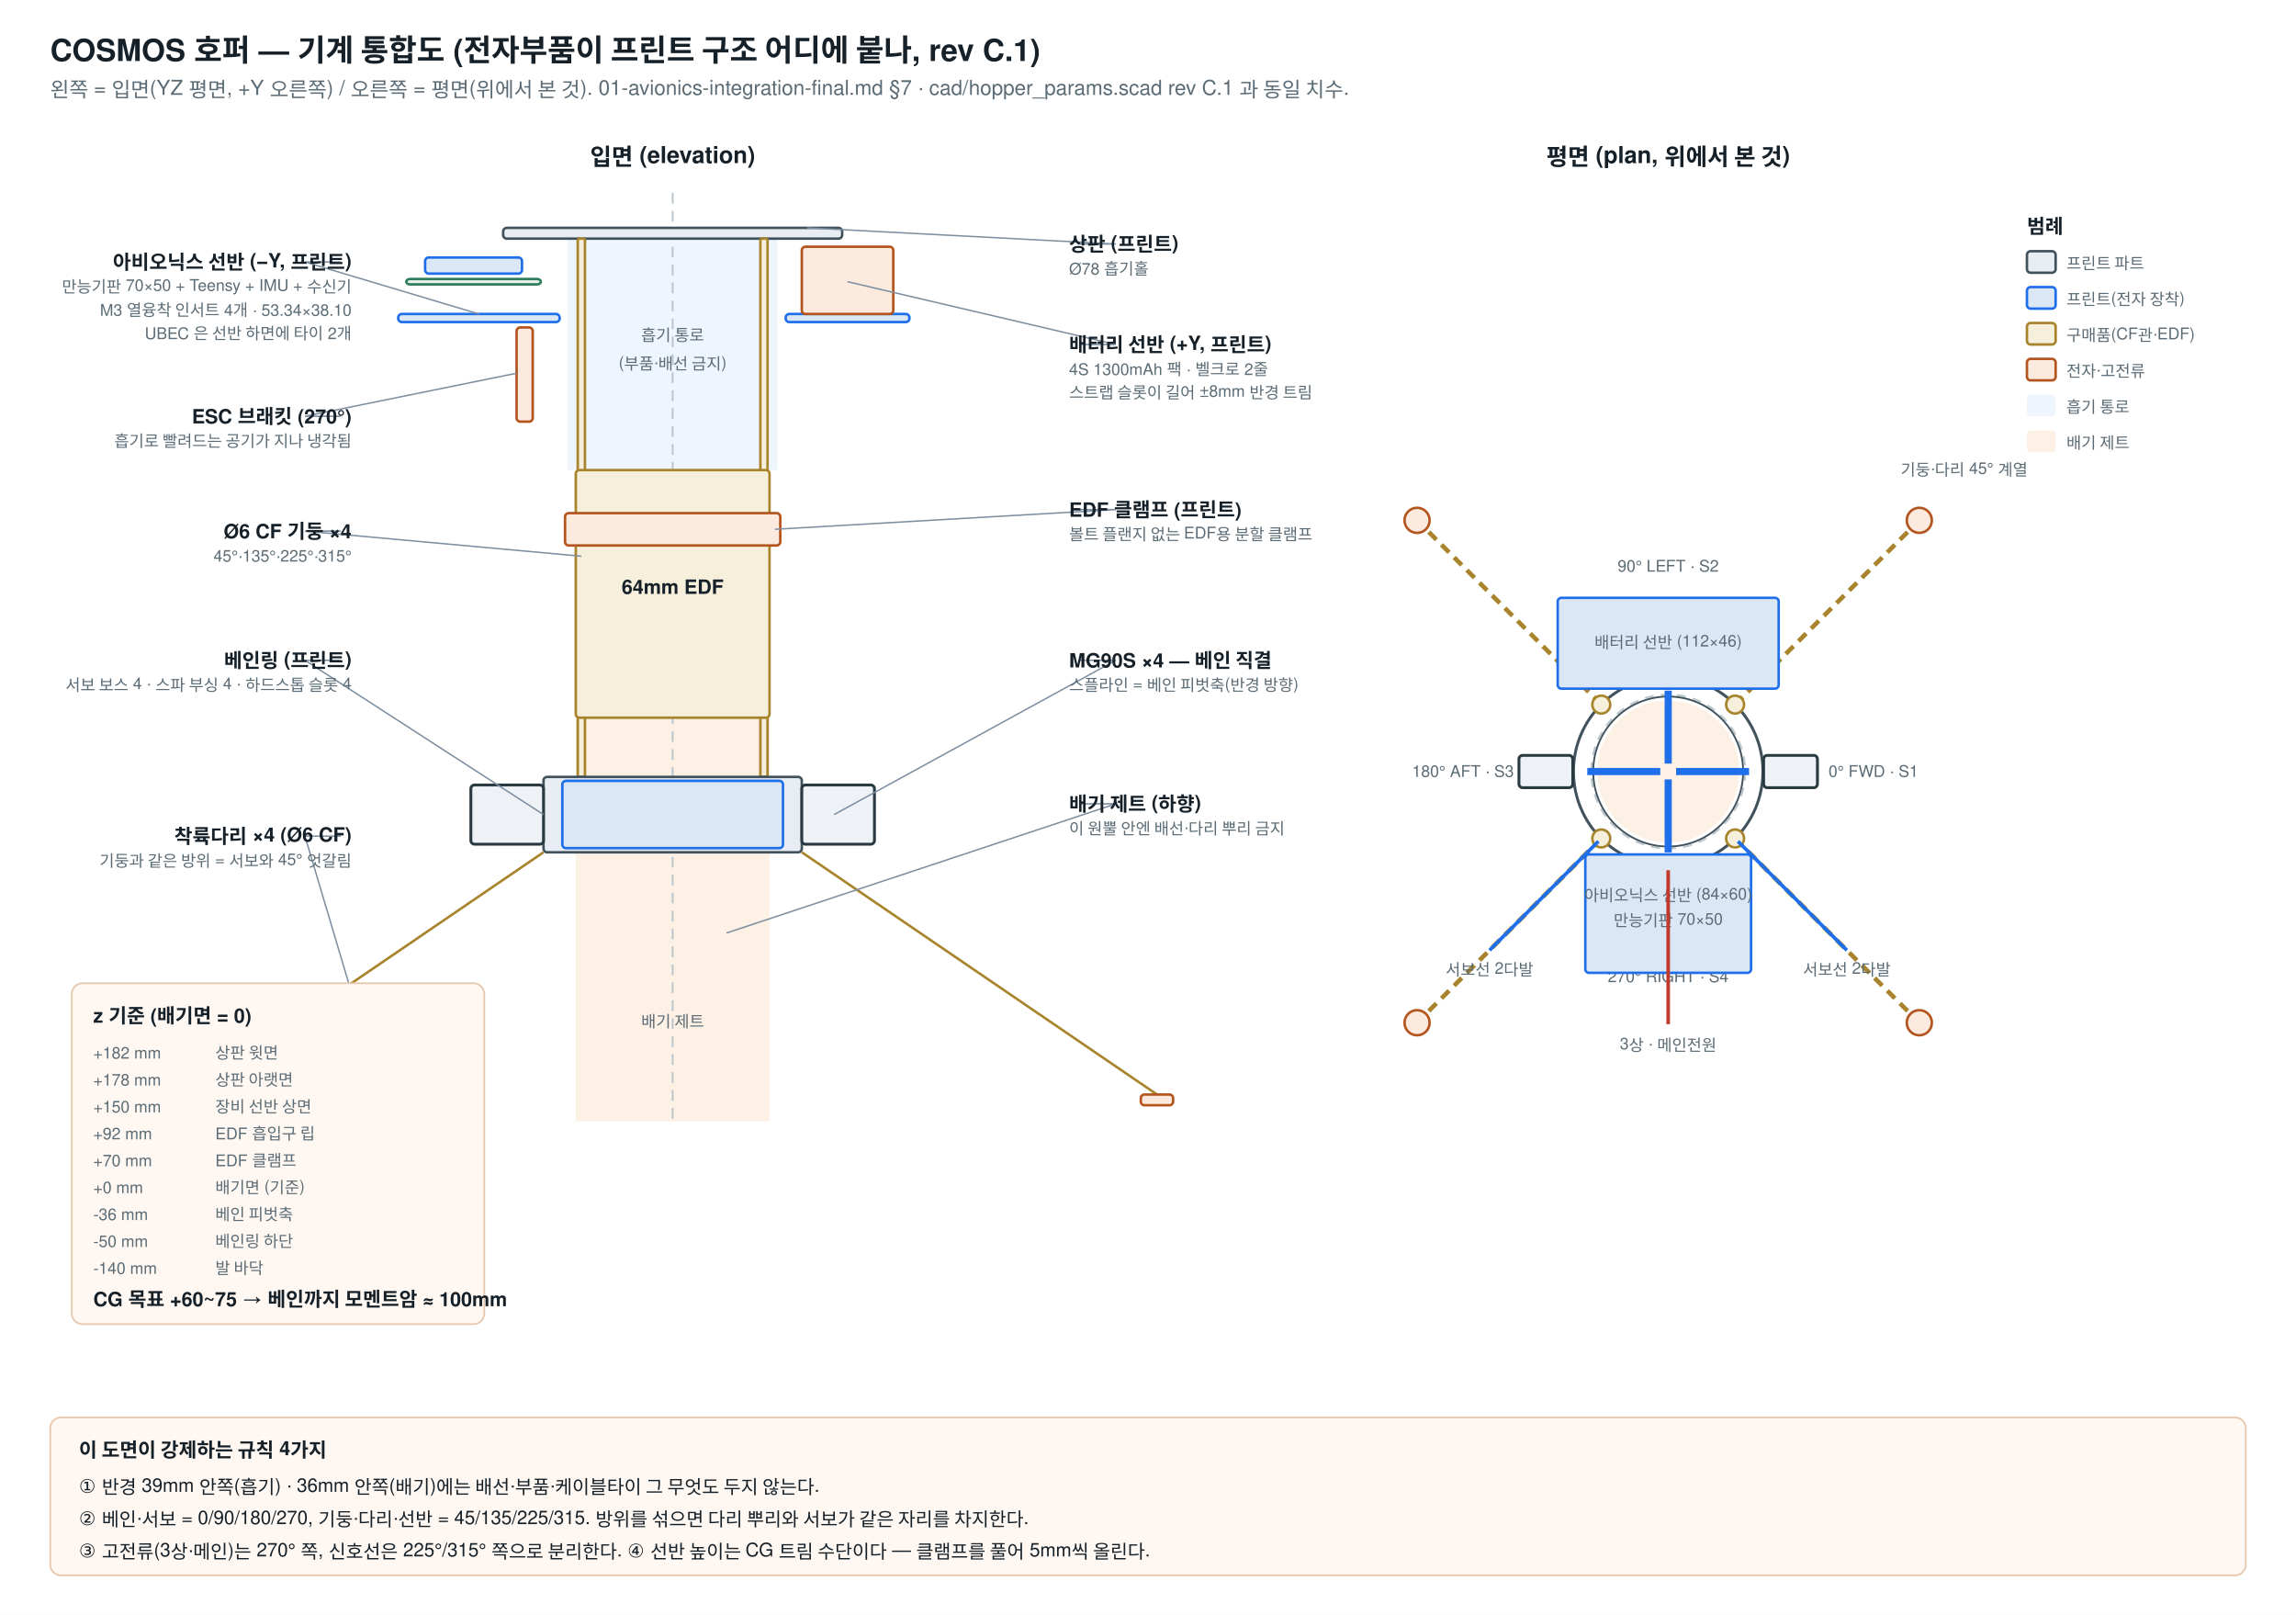
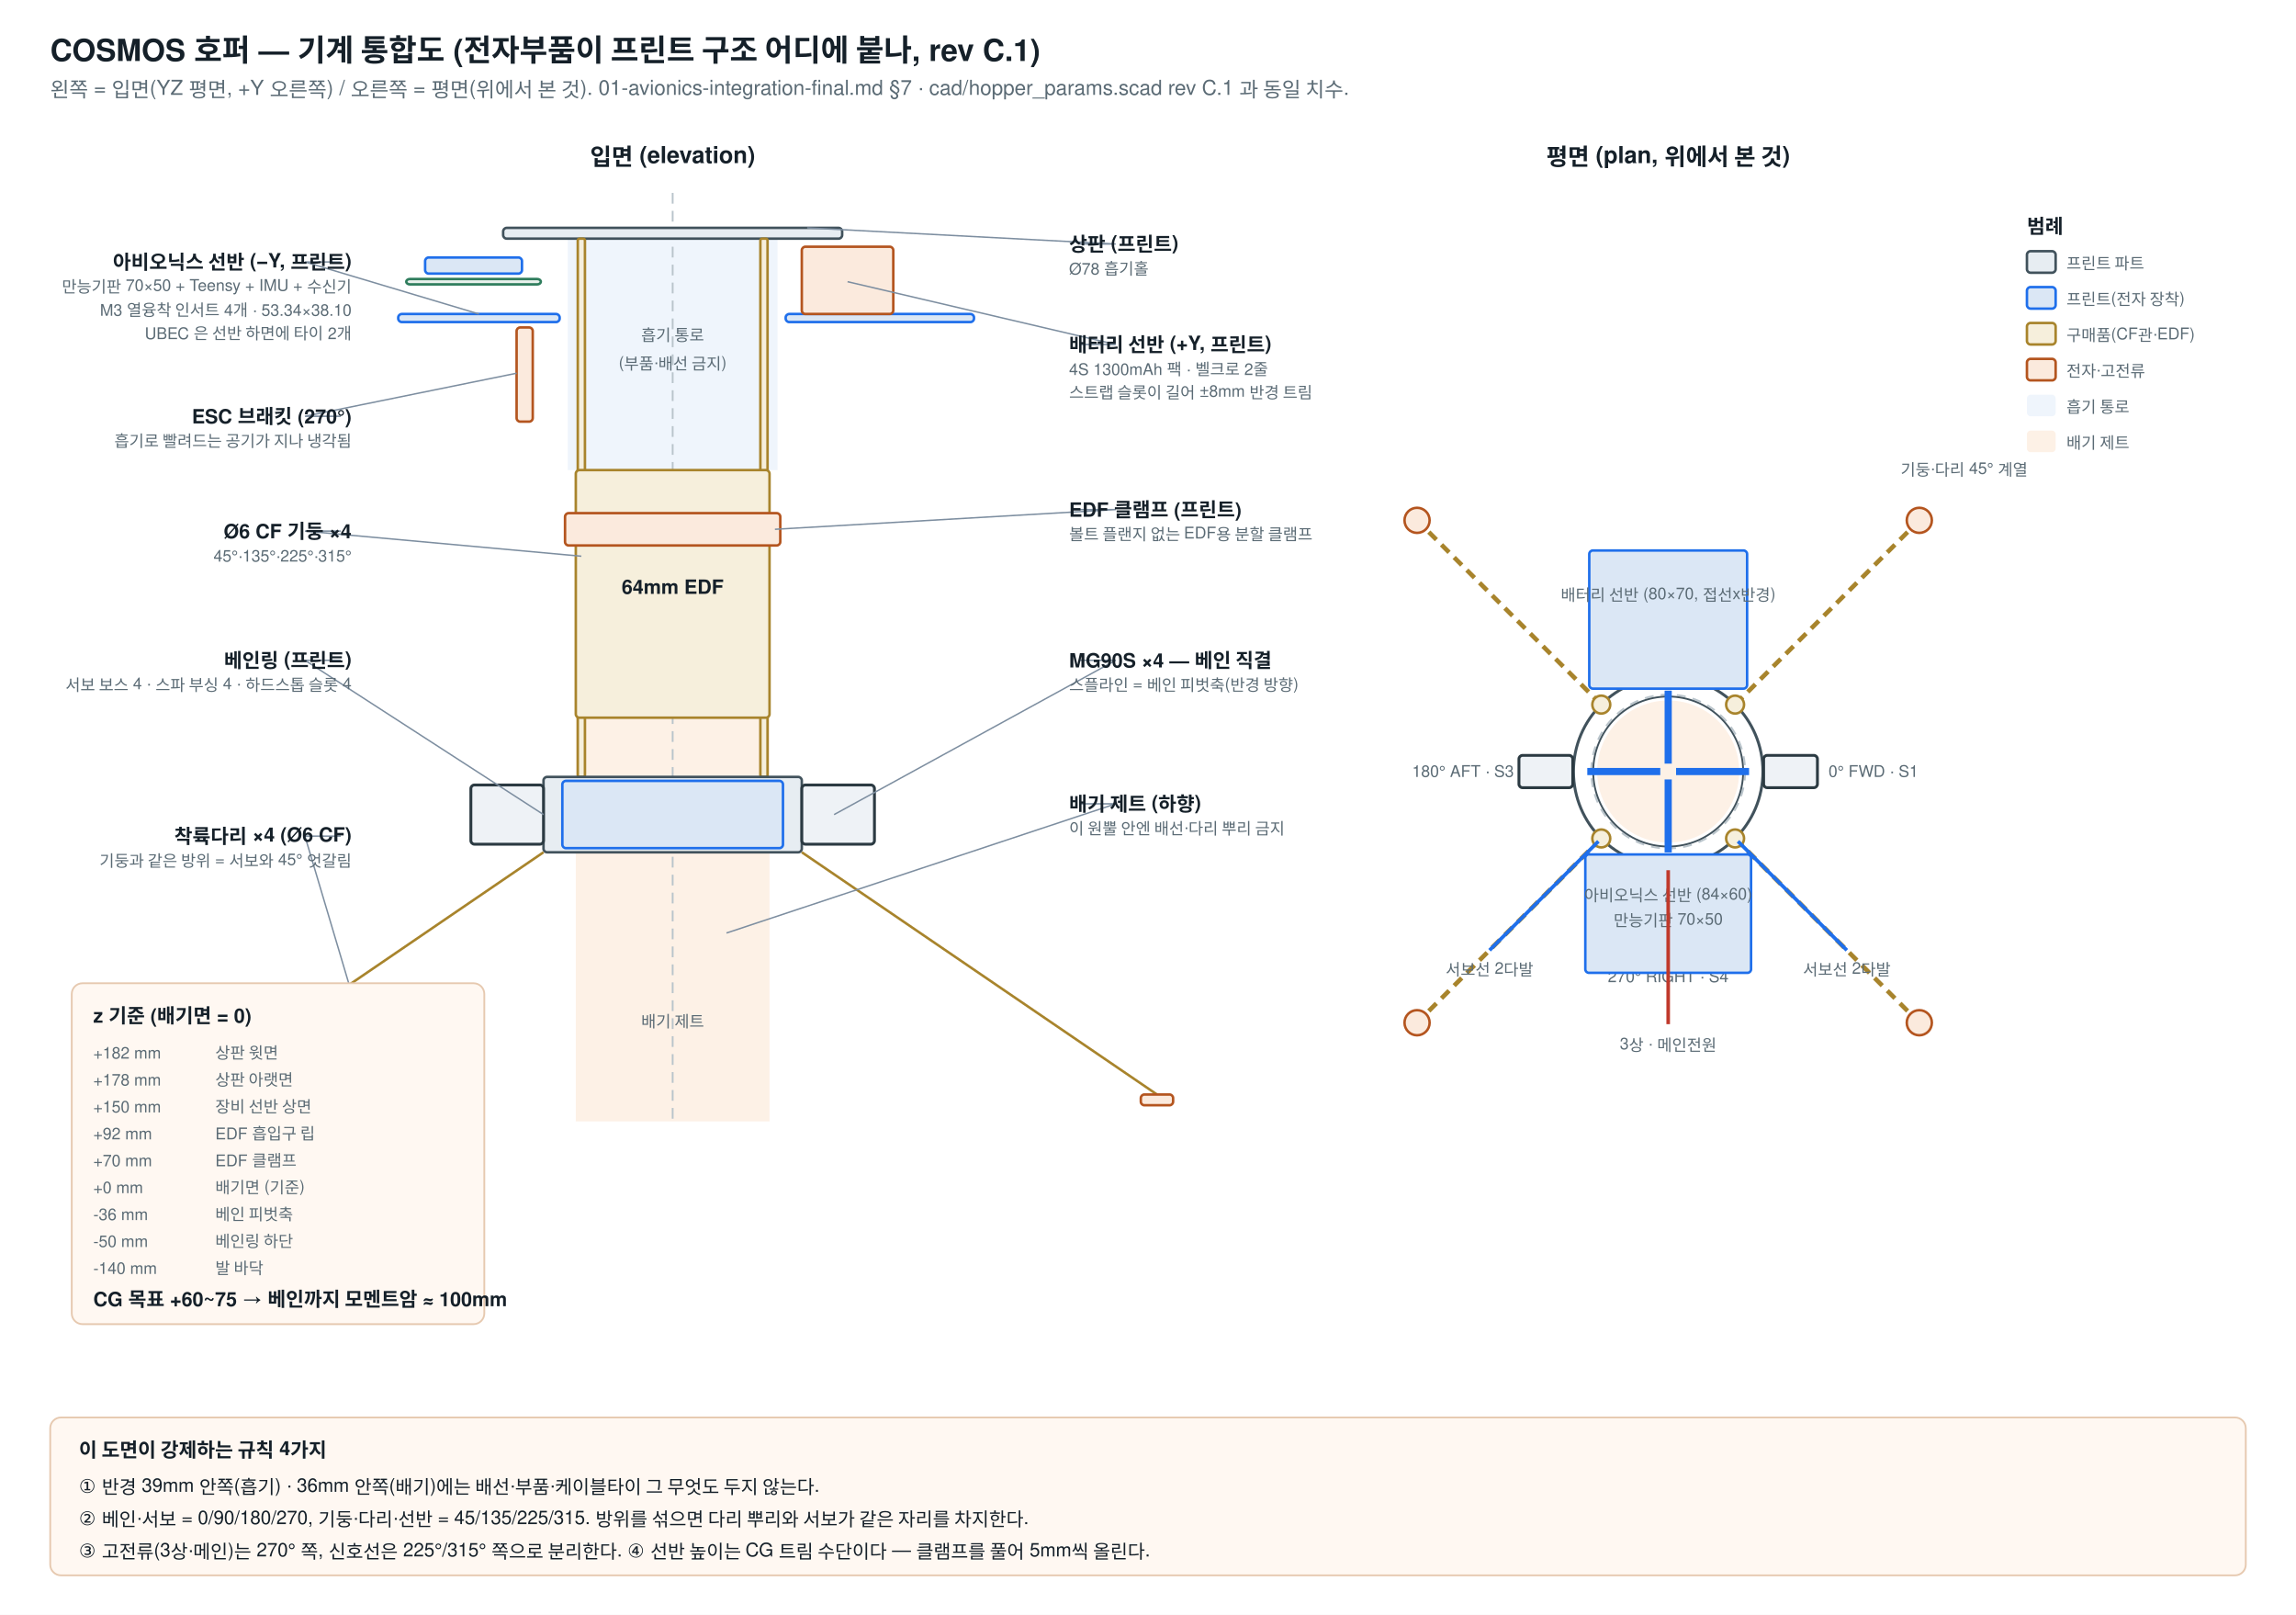
<svg xmlns="http://www.w3.org/2000/svg" viewBox="0 0 1280 900">
  <style>
  .bg{fill:#ffffff}
  .t{font-family:Helvetica,Arial,sans-serif;fill:#152029}
  .title{font-size:17px;font-weight:bold}
  .sub{font-size:11.5px;fill:#5b6b75}
  .h{font-size:13px;font-weight:bold}
  .lbl{font-size:10.5px}
  .lblb{font-size:11px;font-weight:bold}
  .tiny{font-size:9px;fill:#5b6b75}
  .warn{font-size:10.5px;font-weight:bold;fill:#b4551f}
  .prt{fill:#e7edf2;stroke:#41525c;stroke-width:1.4}
  .prt2{fill:#dbe7f5;stroke:#1f6feb;stroke-width:1.4}
  .buy{fill:#f6efdc;stroke:#a8842c;stroke-width:1.4}
  .elec{fill:#e8f1ec;stroke:#2f7d5d;stroke-width:1.4}
  .hot{fill:#fbeadd;stroke:#b4551f;stroke-width:1.4}
  .flow{fill:#eaf2fb;stroke:none;opacity:0.75}
  .jet{fill:#fdeee2;stroke:none;opacity:0.85}
  .dim{stroke:#7d8ea0;stroke-width:0.8;fill:none}
  .axis{stroke:#b9c4cb;stroke-width:1;stroke-dasharray:6 4;fill:none}
  .pwr{fill:none;stroke:#c0392b;stroke-width:3.2}
  .pwr2{fill:none;stroke:#e08a3c;stroke-width:2.4}
  .sig{fill:none;stroke:#1f6feb;stroke-width:2}
  .gnd{fill:none;stroke:#6b7a83;stroke-width:1.8;stroke-dasharray:3 3}
  .note{fill:#fff8f2;stroke:#e6c9b0}
  .box{fill:#eef2f6;stroke:#2b3a42;stroke-width:1.6}
</style>
  <rect class="bg" x="0.0" y="0.0" width="1280.0" height="900.0" rx="0" />
  <text class="t title" x="28.0" y="34.0" text-anchor="start">COSMOS 호퍼 — 기계 통합도 (전자부품이 프린트 구조 어디에 붙나, rev C.1)</text>
  <text class="t sub" x="28.0" y="54.0" text-anchor="start">왼쪽 = 입면(YZ 평면, +Y 오른쪽) / 오른쪽 = 평면(위에서 본 것). 01-avionics-integration-final.md §7 · cad/hopper_params.scad rev C.1 과 동일 치수.</text>
  <text class="t h" x="375.0" y="92.0" text-anchor="middle">입면 (elevation)</text>
  <rect class="flow" x="316.5" y="133.0" width="117.0" height="129.0" rx="0" />
  <text class="t tiny" x="375.0" y="190.0" text-anchor="middle">흡기 통로</text>
  <text class="t tiny" x="375.0" y="205.0" text-anchor="middle">(부품·배선 금지)</text>
  <rect class="jet" x="321.0" y="400.0" width="108.0" height="225.0" rx="0" />
  <text class="t tiny" x="375.0" y="572.5" text-anchor="middle">배기 제트</text>
  <path class="axis" d="M375.0,107.5 L375.0,625.0" />
  <rect class="prt" x="280.5" y="127.0" width="189.0" height="6.0" rx="2" />
  <rect class="buy" x="322.1" y="133.0" width="4.0" height="300.0" rx="1" />
  <rect class="buy" x="423.9" y="133.0" width="4.0" height="300.0" rx="1" />
  <rect class="buy" x="321.0" y="262.0" width="108.0" height="138.0" rx="2" />
  <text class="t lblb" x="375.0" y="331.0" text-anchor="middle">64mm EDF</text>
  <rect class="hot" x="315.0" y="286.0" width="120.0" height="18.0" rx="2" />
-   <rect class="prt2" x="438.0" y="175.0" width="69.0" height="4.5" rx="2" />
+   <rect class="prt2" x="438.0" y="175.0" width="105.0" height="4.5" rx="2" />
  <rect class="hot" x="447.0" y="137.5" width="51.0" height="37.5" rx="2" />
  <rect class="prt2" x="222.0" y="175.0" width="90.0" height="4.5" rx="2" />
  <rect class="elec" x="226.5" y="155.5" width="75.0" height="3.0" rx="2" />
  <rect class="prt2" x="237.0" y="143.5" width="54.0" height="9.0" rx="2" />
  <rect class="hot" x="288.0" y="182.5" width="9.0" height="52.5" rx="2" />
  <rect class="prt" x="303.0" y="433.0" width="144.0" height="42.0" rx="2" />
  <rect class="prt2" x="313.5" y="435.2" width="123.0" height="37.5" rx="2" />
  <rect class="box" x="262.5" y="437.5" width="40.5" height="33.0" rx="2" />
  <rect class="box" x="447.0" y="437.5" width="40.5" height="33.0" rx="2" />
  <path class="buy" d="M303.0,475.0 L105.0,610.0" stroke-width="4" />
  <rect class="hot" x="96.0" y="610.0" width="18.0" height="6.0" rx="2" />
  <path class="buy" d="M447.0,475.0 L645.0,610.0" stroke-width="4" />
  <rect class="hot" x="636.0" y="610.0" width="18.0" height="6.0" rx="2" />
  <path class="dim" d="M190.0,146.0 L170.0,146.0 L267.0,175.0" />
  <text class="t lblb" x="196.0" y="150.0" text-anchor="end">아비오닉스 선반 (−Y, 프린트)</text>
  <text class="t tiny" x="196.0" y="163.0" text-anchor="end">만능기판 70×50 + Teensy + IMU + 수신기</text>
  <text class="t tiny" x="196.0" y="176.0" text-anchor="end">M3 열융착 인서트 4개 · 53.34×38.10</text>
  <text class="t tiny" x="196.0" y="189.0" text-anchor="end">UBEC 은 선반 하면에 타이 2개</text>
  <path class="dim" d="M190.0,232.0 L170.0,232.0 L288.0,208.0" />
  <text class="t lblb" x="196.0" y="236.0" text-anchor="end">ESC 브래킷 (270°)</text>
  <text class="t tiny" x="196.0" y="249.0" text-anchor="end">흡기로 빨려드는 공기가 지나 냉각됨</text>
  <path class="dim" d="M190.0,296.0 L170.0,296.0 L324.1,310.0" />
  <text class="t lblb" x="196.0" y="300.0" text-anchor="end">Ø6 CF 기둥 ×4</text>
  <text class="t tiny" x="196.0" y="313.0" text-anchor="end">45°·135°·225°·315°</text>
  <path class="dim" d="M190.0,368.0 L170.0,368.0 L303.0,454.0" />
  <text class="t lblb" x="196.0" y="372.0" text-anchor="end">베인링 (프린트)</text>
  <text class="t tiny" x="196.0" y="385.0" text-anchor="end">서보 보스 4 · 스파 부싱 4 · 하드스톱 슬롯 4</text>
  <path class="dim" d="M190.0,466.0 L170.0,466.0 L195.0,550.0" />
  <text class="t lblb" x="196.0" y="470.0" text-anchor="end">착륙다리 ×4 (Ø6 CF)</text>
  <text class="t tiny" x="196.0" y="483.0" text-anchor="end">기둥과 같은 방위 = 서보와 45° 엇갈림</text>
  <path class="dim" d="M602.0,136.0 L622.0,136.0 L450.0,127.0" />
  <text class="t lblb" x="596.0" y="140.0" text-anchor="start">상판 (프린트)</text>
  <text class="t tiny" x="596.0" y="153.0" text-anchor="start">Ø78 흡기홀</text>
  <path class="dim" d="M602.0,192.0 L622.0,192.0 L472.5,157.0" />
  <text class="t lblb" x="596.0" y="196.0" text-anchor="start">배터리 선반 (+Y, 프린트)</text>
  <text class="t tiny" x="596.0" y="209.0" text-anchor="start">4S 1300mAh 팩 · 벨크로 2줄</text>
  <text class="t tiny" x="596.0" y="222.0" text-anchor="start">스트랩 슬롯이 길어 ±8mm 반경 트림</text>
  <path class="dim" d="M602.0,284.0 L622.0,284.0 L432.0,295.0" />
  <text class="t lblb" x="596.0" y="288.0" text-anchor="start">EDF 클램프 (프린트)</text>
  <text class="t tiny" x="596.0" y="301.0" text-anchor="start">볼트 플랜지 없는 EDF용 분할 클램프</text>
  <path class="dim" d="M602.0,368.0 L622.0,368.0 L465.0,454.0" />
  <text class="t lblb" x="596.0" y="372.0" text-anchor="start">MG90S ×4 — 베인 직결</text>
  <text class="t tiny" x="596.0" y="385.0" text-anchor="start">스플라인 = 베인 피벗축(반경 방향)</text>
  <path class="dim" d="M602.0,448.0 L622.0,448.0 L405.0,520.0" />
  <text class="t lblb" x="596.0" y="452.0" text-anchor="start">배기 제트 (하향)</text>
  <text class="t tiny" x="596.0" y="465.0" text-anchor="start">이 원뿔 안엔 배선·다리 뿌리 금지</text>
  <rect class="note" x="40.0" y="548.0" width="230.0" height="190.0" rx="6" />
  <text class="t lblb" x="52.0" y="570.0" text-anchor="start">z 기준 (배기면 = 0)</text>
  <text class="t tiny" x="52.0" y="590.0" text-anchor="start">+182 mm</text>
  <text class="t tiny" x="120.0" y="590.0" text-anchor="start">상판 윗면</text>
  <text class="t tiny" x="52.0" y="605.0" text-anchor="start">+178 mm</text>
  <text class="t tiny" x="120.0" y="605.0" text-anchor="start">상판 아랫면</text>
  <text class="t tiny" x="52.0" y="620.0" text-anchor="start">+150 mm</text>
  <text class="t tiny" x="120.0" y="620.0" text-anchor="start">장비 선반 상면</text>
  <text class="t tiny" x="52.0" y="635.0" text-anchor="start">+92 mm</text>
  <text class="t tiny" x="120.0" y="635.0" text-anchor="start">EDF 흡입구 립</text>
  <text class="t tiny" x="52.0" y="650.0" text-anchor="start">+70 mm</text>
  <text class="t tiny" x="120.0" y="650.0" text-anchor="start">EDF 클램프</text>
  <text class="t tiny" x="52.0" y="665.0" text-anchor="start">+0 mm</text>
  <text class="t tiny" x="120.0" y="665.0" text-anchor="start">배기면 (기준)</text>
  <text class="t tiny" x="52.0" y="680.0" text-anchor="start">-36 mm</text>
  <text class="t tiny" x="120.0" y="680.0" text-anchor="start">베인 피벗축</text>
  <text class="t tiny" x="52.0" y="695.0" text-anchor="start">-50 mm</text>
  <text class="t tiny" x="120.0" y="695.0" text-anchor="start">베인링 하단</text>
  <text class="t tiny" x="52.0" y="710.0" text-anchor="start">-140 mm</text>
  <text class="t tiny" x="120.0" y="710.0" text-anchor="start">발 바닥</text>
  <text class="t lblb" x="52.0" y="728.0" text-anchor="start">CG 목표 +60~75 → 베인까지 모멘트암 ≈ 100mm</text>
  <text class="t h" x="930.0" y="92.0" text-anchor="middle">평면 (plan, 위에서 본 것)</text>
  <circle cx="930.0" cy="430.0" r="39.6" class="jet" />
  <circle cx="930.0" cy="430.0" r="42.9" fill="none" stroke="#b9c4cb" stroke-dasharray="5 4" />
  <circle cx="930.0" cy="430.0" r="52.8" fill="none" stroke="#41525c" stroke-width="1.6" />
  <circle cx="930.0" cy="430.0" r="41.8" fill="none" stroke="#41525c" stroke-width="1" />
  <path d="M934.4,430.0 L975.1,430.0" stroke="#1f6feb" stroke-width="4" />
  <g transform="rotate(0 998.2 430.0)">
    <rect class="box" x="983.2" y="421.0" width="30.0" height="18.0" rx="2" />
  </g>
  <text class="t tiny" x="1044.4" y="433.0" text-anchor="middle">0° FWD · S1</text>
  <path d="M930.0,425.6 L930.0,384.9" stroke="#1f6feb" stroke-width="4" />
  <g transform="rotate(-90 930.0 361.8)">
    <rect class="box" x="915.0" y="352.8" width="30.0" height="18.0" rx="2" />
  </g>
  <text class="t tiny" x="930.0" y="318.6" text-anchor="middle">90° LEFT · S2</text>
  <path d="M925.6,430.0 L884.9,430.0" stroke="#1f6feb" stroke-width="4" />
  <g transform="rotate(-180 861.8 430.0)">
    <rect class="box" x="846.8" y="421.0" width="30.0" height="18.0" rx="2" />
  </g>
  <text class="t tiny" x="815.6" y="433.0" text-anchor="middle">180° AFT · S3</text>
  <path d="M930.0,434.4 L930.0,475.1" stroke="#1f6feb" stroke-width="4" />
  <g transform="rotate(-270 930.0 498.2)">
    <rect class="box" x="915.0" y="489.2" width="30.0" height="18.0" rx="2" />
  </g>
  <text class="t tiny" x="930.0" y="547.4" text-anchor="middle">270° RIGHT · S4</text>
  <path d="M967.3,392.7 L1070.0,290.0" stroke="#a8842c" stroke-width="2.5" stroke-dasharray="6 4" fill="none" />
  <circle cx="967.3" cy="392.7" r="5" class="buy" />
  <circle cx="1070.0" cy="290.0" r="7" class="hot" />
  <path d="M892.7,392.7 L790.0,290.0" stroke="#a8842c" stroke-width="2.5" stroke-dasharray="6 4" fill="none" />
  <circle cx="892.7" cy="392.7" r="5" class="buy" />
  <circle cx="790.0" cy="290.0" r="7" class="hot" />
  <path d="M892.7,467.3 L790.0,570.0" stroke="#a8842c" stroke-width="2.5" stroke-dasharray="6 4" fill="none" />
  <circle cx="892.7" cy="467.3" r="5" class="buy" />
  <circle cx="790.0" cy="570.0" r="7" class="hot" />
  <path d="M967.3,467.3 L1070.0,570.0" stroke="#a8842c" stroke-width="2.5" stroke-dasharray="6 4" fill="none" />
  <circle cx="967.3" cy="467.3" r="5" class="buy" />
  <circle cx="1070.0" cy="570.0" r="7" class="hot" />
  <text class="t tiny" x="1095.0" y="265.0" text-anchor="middle">기둥·다리 45° 계열</text>
-   <rect class="prt2" x="868.4" y="333.2" width="123.2" height="50.6" rx="2" />
-   <text class="t tiny" x="930.0" y="361.2" text-anchor="middle">배터리 선반 (112×46)</text>
+   <rect class="prt2" x="886.0" y="306.8" width="88.0" height="77.0" rx="2" />
+   <text class="t tiny" x="930.0" y="334.8" text-anchor="middle">배터리 선반 (80×70, 접선x반경)</text>
  <rect class="prt2" x="883.8" y="476.2" width="92.4" height="66.0" rx="2" />
  <text class="t tiny" x="930.0" y="502.2" text-anchor="middle">아비오닉스 선반 (84×60)</text>
  <text class="t tiny" x="930.0" y="516.2" text-anchor="middle">만능기판 70×50</text>
  <path d="M891.1,468.9 L830.4,529.6" stroke="#1f6feb" stroke-width="2" fill="none" />
  <text class="t tiny" x="830.4" y="543.6" text-anchor="middle" fill="#1f6feb">서보선 2다발</text>
  <path d="M968.9,468.9 L1029.6,529.6" stroke="#1f6feb" stroke-width="2" fill="none" />
  <text class="t tiny" x="1029.6" y="543.6" text-anchor="middle" fill="#1f6feb">서보선 2다발</text>
  <path d="M930.0,485.0 L930.0,570.8" stroke="#c0392b" stroke-width="2" fill="none" />
  <text class="t tiny" x="930.0" y="584.8" text-anchor="middle" fill="#c0392b">3상 · 메인전원</text>
  <text class="t lblb" x="1130.0" y="130.0" text-anchor="start">범례</text>
  <rect class="prt" x="1130.0" y="140.0" width="16.0" height="12.0" rx="2" />
  <text class="t tiny" x="1152.0" y="150.0" text-anchor="start">프린트 파트</text>
  <rect class="prt2" x="1130.0" y="160.0" width="16.0" height="12.0" rx="2" />
  <text class="t tiny" x="1152.0" y="170.0" text-anchor="start">프린트(전자 장착)</text>
  <rect class="buy" x="1130.0" y="180.0" width="16.0" height="12.0" rx="2" />
  <text class="t tiny" x="1152.0" y="190.0" text-anchor="start">구매품(CF관·EDF)</text>
  <rect class="hot" x="1130.0" y="200.0" width="16.0" height="12.0" rx="2" />
  <text class="t tiny" x="1152.0" y="210.0" text-anchor="start">전자·고전류</text>
  <rect class="flow" x="1130.0" y="220.0" width="16.0" height="12.0" rx="2" />
  <text class="t tiny" x="1152.0" y="230.0" text-anchor="start">흡기 통로</text>
  <rect class="jet" x="1130.0" y="240.0" width="16.0" height="12.0" rx="2" />
  <text class="t tiny" x="1152.0" y="250.0" text-anchor="start">배기 제트</text>
  <rect class="note" x="28.0" y="790.0" width="1224.0" height="88.0" rx="6" />
  <text class="t lblb" x="44.0" y="812.0" text-anchor="start">이 도면이 강제하는 규칙 4가지</text>
  <text class="t lbl" x="44.0" y="832.0" text-anchor="start">① 반경 39mm 안쪽(흡기) · 36mm 안쪽(배기)에는 배선·부품·케이블타이 그 무엇도 두지 않는다.</text>
  <text class="t lbl" x="44.0" y="850.0" text-anchor="start">② 베인·서보 = 0/90/180/270, 기둥·다리·선반 = 45/135/225/315. 방위를 섞으면 다리 뿌리와 서보가 같은 자리를 차지한다.</text>
  <text class="t lbl" x="44.0" y="868.0" text-anchor="start">③ 고전류(3상·메인)는 270° 쪽, 신호선은 225°/315° 쪽으로 분리한다.   ④ 선반 높이는 CG 트림 수단이다 — 클램프를 풀어 5mm씩 올린다.</text>
</svg>
